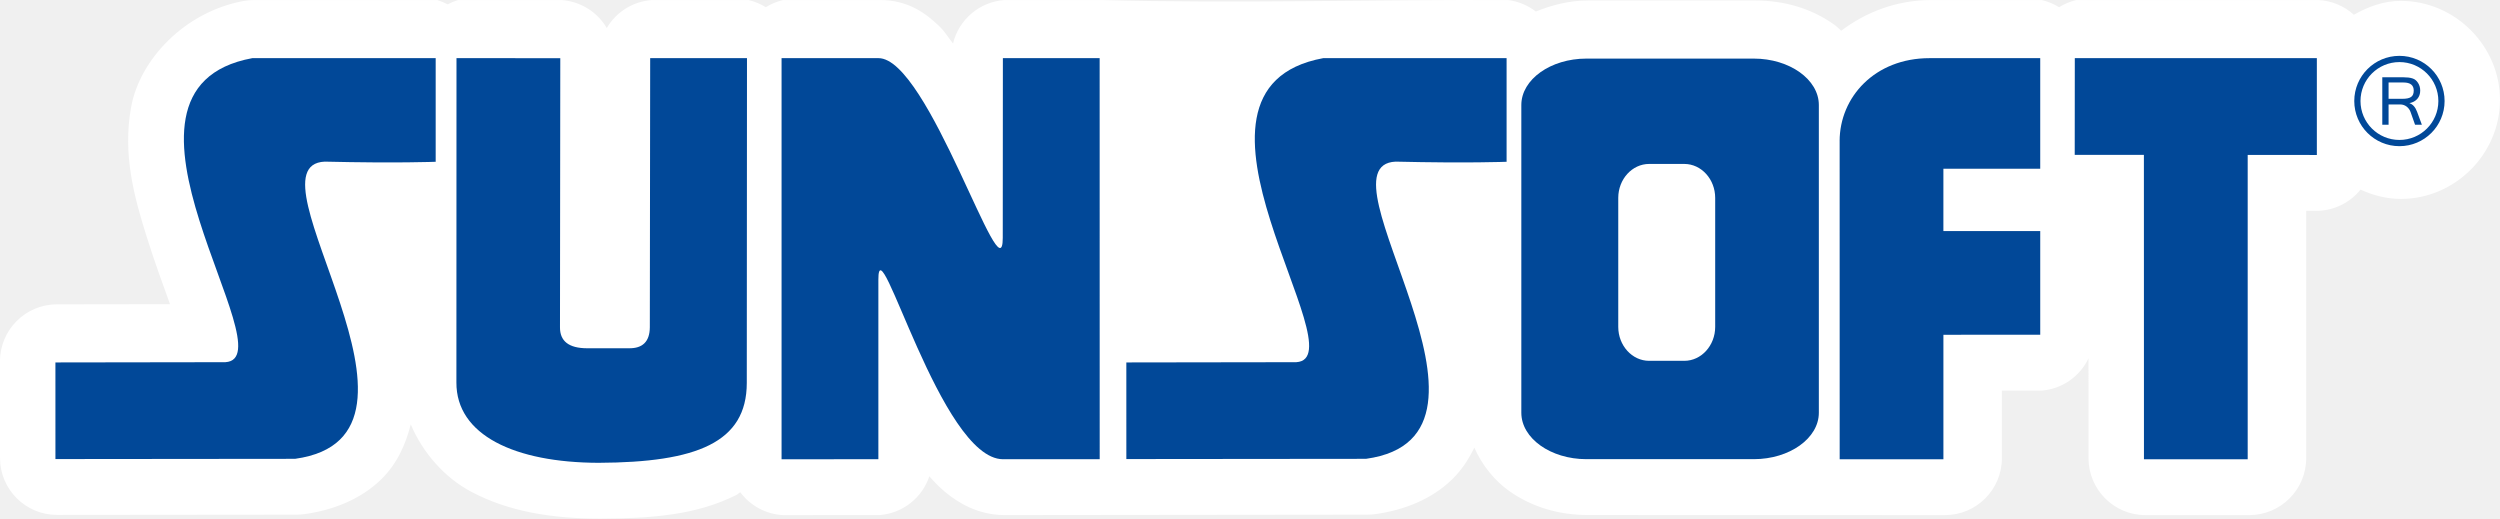
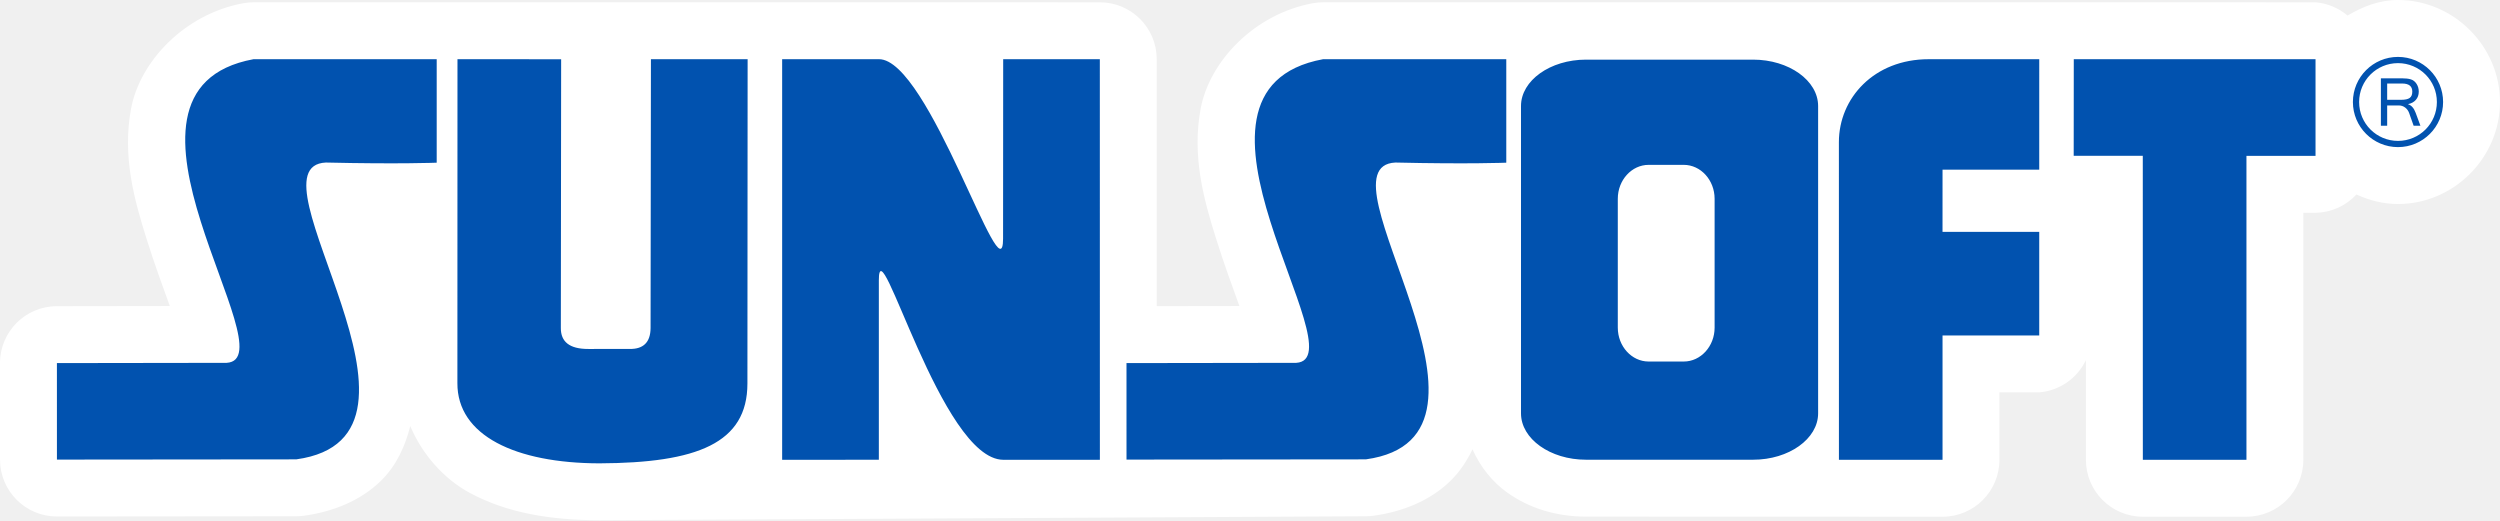
- <svg xmlns="http://www.w3.org/2000/svg" xml:space="preserve" width="307.162" height="63.725" style="clip-rule:evenodd;fill-rule:evenodd;image-rendering:optimizeQuality;shape-rendering:geometricPrecision;text-rendering:geometricPrecision" viewBox="0 0 307.162 63.721" version="1.1" id="svg1">
+ <svg xmlns="http://www.w3.org/2000/svg" xml:space="preserve" width="307.545" height="64" style="clip-rule:evenodd;fill-rule:evenodd;image-rendering:optimizeQuality;shape-rendering:geometricPrecision;text-rendering:geometricPrecision" viewBox="0 0 307.545 63.996" version="1.1" id="svg1">
  <defs id="defs1">
    <style type="text/css" id="style1">
   
    .str0 {stroke:#014898;stroke-width:0.9}
    .fil0 {fill:none}
    .fil1 {fill:#014898}
    .fil2 {fill:#014898;fill-rule:nonzero}
   
  </style>
  </defs>
-   <g id="Capa_x0020_1" transform="translate(-30.16798,150.1518)">
-     <g id="_48001888-7" class="fil1" style="opacity:1" transform="translate(-12.12694,47.13401)">
-       <path style="baseline-shift:baseline;display:inline;overflow:visible;vector-effect:none;fill:#ffffff;stroke-linecap:round;stroke-linejoin:round;enable-background:accumulate;stop-color:#000000;stop-opacity:1" d="m 138.514,-190.283 v 49.287 l 11.893,-0.01 v -22.084 c -0.004,-7.141 7.648,22.037 15.299,22.088 h 11.895 l -0.006,-49.279 -11.891,0.002 -0.014,22.092 c -0.011,7.576 -9.122,-22.137 -15.277,-22.094 z m -65.025,0.002 c -20.828,3.842 4.592,36.893 -3.314,37.355 l -20.879,0.031 0.002,11.871 29.443,-0.029 c 20.053,-2.766 -6.511,-36.05 3.639,-36.514 8.977,0.209 13.637,0.018 13.637,0.018 v -12.732 z m 25.084,0 -0.01,39.84 c -0.035,6.468 7.159,9.856 17.473,9.879 12.017,-0.052 18.201,-2.472 18.205,-9.816 l 0.023,-39.902 h -11.895 l -0.043,33.059 c -0.011,1.822 -0.938,2.598 -2.529,2.586 h -5.113 c -2.355,0.009 -3.402,-0.906 -3.396,-2.566 l 0.037,-33.074 z m 106.494,0 c -20.828,3.842 4.592,36.893 -3.314,37.355 l -20.879,0.031 0.002,11.871 29.445,-0.029 c 20.053,-2.766 -6.513,-36.05 3.637,-36.514 8.977,0.209 13.637,0.018 13.637,0.018 v -12.732 z m 88.092,0 -13.596,0.002 c -6.735,-0.002 -11.046,4.794 -11.051,10.195 l 0.004,39.086 h 12.744 v -15.295 l 11.898,-0.002 v -12.744 l -11.9,0.002 0.002,-7.652 11.898,-0.004 z m 4.248,0 -0.01,11.887 h 8.498 l 0.008,37.396 h 12.746 v -37.389 l 8.496,0.002 v -11.896 z m -60.008,0.055 c -4.398,0 -7.994,2.568 -7.994,5.705 v 37.807 c 0,3.137 3.596,5.705 7.994,5.705 h 20.564 c 4.398,0 7.994,-2.568 7.994,-5.705 v -37.807 c 0,-3.137 -3.596,-5.705 -7.994,-5.705 z m 99.893,0.047 a 5.166,5.166 0 0 0 -5.166,5.166 5.166,5.166 0 0 0 5.166,5.166 5.166,5.166 0 0 0 5.166,-5.166 5.166,5.166 0 0 0 -5.166,-5.166 z m -92.186,12.896 h 4.322 c 2.087,0 3.793,1.874 3.793,4.17 v 15.852 c 0,2.296 -1.706,4.17 -3.793,4.17 h -4.322 c -2.087,0 -3.793,-1.874 -3.793,-4.17 v -15.852 c 0,-2.296 1.706,-4.17 3.793,-4.17 z" id="path19" />
-       <path style="baseline-shift:baseline;display:inline;overflow:visible;vector-effect:none;fill:#ffffff;stroke-linecap:round;stroke-linejoin:round;enable-background:accumulate;stop-color:#000000;stop-opacity:1" d="m 138.516,-197.283 c -0.754,0.175 -1.473,0.473 -2.129,0.883 -0.654,-0.409 -1.372,-0.706 -2.123,-0.881 h -11.895 c -2.293,0.168 -4.358,1.451 -5.523,3.434 -1.166,-1.98 -3.228,-3.261 -5.52,-3.43 l -12.752,-0.004 c -0.443,0.134 -0.871,0.311 -1.279,0.529 -0.408,-0.218 -0.836,-0.396 -1.279,-0.529 H 73.488 c -0.426,-2.8e-4 -0.851,0.038 -1.27,0.115 -7.218,1.331 -12.736,7.169 -13.809,13.014 -1.073,5.844 0.389,11.109 1.896,15.912 1.064,3.39 1.989,5.833 2.877,8.324 l -13.898,0.021 c -3.863,0.006 -6.991,3.139 -6.99,7.002 l 0.002,11.871 c 0.002,3.868 3.14,7.002 7.008,6.998 l 29.443,-0.029 c 0.318,-5.8e-4 0.635,-0.023 0.949,-0.066 3.551,-0.49 6.917,-1.831 9.414,-4.252 2.006,-1.945 3.048,-4.396 3.654,-6.783 1.481,3.542 4.193,6.544 7.336,8.234 4.636,2.493 9.999,3.344 15.918,3.357 0.016,5e-5 0.031,5e-5 0.047,0 6.473,-0.028 11.846,-0.473 16.715,-2.916 0.168,-0.085 0.302,-0.242 0.467,-0.334 1.248,1.679 3.182,2.713 5.271,2.816 l 11.893,-0.01 c 2.792,-0.23 5.179,-2.102 6.066,-4.76 0.573,0.642 1.166,1.277 1.877,1.873 1.7,1.424 4.126,2.869 7.303,2.891 0.016,5e-5 0.031,5e-5 0.047,0 l 44.623,-0.051 c 0.318,-5.8e-4 0.635,-0.023 0.949,-0.066 3.551,-0.49 6.917,-1.831 9.414,-4.252 1.196,-1.159 2.074,-2.518 2.746,-3.92 0.973,2.204 2.507,4.06 4.248,5.303 2.811,2.007 6.151,2.979 9.713,2.979 l 43.861,0.012 c 3.866,-3.9e-4 7,-3.134 7,-7 v -8.297 h 4.9 c 2.482,-0.206 4.668,-1.715 5.74,-3.963 l 0.002,12.262 c 10e-4,3.865 3.135,6.998 7,6.998 h 12.746 c 3.866,-3.9e-4 7,-3.134 7,-7 v -30.387 h 1.494 c 2.023,-0.08 3.913,-1.031 5.182,-2.609 1.531,0.705 3.194,1.147 4.967,1.146 6.637,4.1e-4 12.166,-5.529 12.166,-12.166 4.1e-4,-6.637 -5.529,-12.166 -12.166,-12.166 -2.125,-1.3e-4 -4.036,0.716 -5.789,1.705 -1.2,-1.088 -2.74,-1.727 -4.357,-1.807 h -29.738 c -0.752,0.174 -1.47,0.472 -2.125,0.881 -0.655,-0.409 -1.373,-0.706 -2.125,-0.881 l -13.596,0.002 c -4.204,-3.8e-4 -7.997,1.462 -11.045,3.77 -0.283,-0.241 -0.546,-0.529 -0.84,-0.738 -2.811,-2.007 -6.151,-2.979 -9.713,-2.979 h -20.564 c -2.273,0 -4.39,0.548 -6.402,1.355 -0.988,-0.765 -2.163,-1.252 -3.402,-1.41 -16.738,-0.068 -33.298,0.441 -50.002,-3e-5 l -11.891,0.002 c -3.043,0.215 -5.596,2.375 -6.312,5.34 -0.57,-0.723 -1.018,-1.494 -1.74,-2.178 -1.505,-1.424 -3.694,-3.189 -7.285,-3.164 z m -59.828,43.402 c 0.512,2.276 0.833,4.25 0.721,5.059 -0.088,0.637 -0.114,0.47 -0.043,0.4 0.061,-0.059 -0.408,0.181 -1.344,0.369 l -2.424,0.004 c 0.248,-0.202 0.557,-0.292 0.779,-0.527 1.62,-1.718 2.159,-3.731 2.314,-5.186 0.005,-0.047 -0.009,-0.073 -0.004,-0.119 z" id="path20" />
+   <g id="Capa_x0020_1" transform="translate(-17.74023,226.9953)">
+     <g id="_48001888-3" class="fil1" style="opacity:1" transform="translate(-36.5332,61.18261)">
+       <path style="baseline-shift:baseline;display:inline;overflow:visible;vector-effect:none;fill:#ffffff;stroke-linecap:round;stroke-linejoin:round;enable-background:accumulate;stop-color:#000000;stop-opacity:1" d="m 349.27,-281.18 c -3.06,-1e-5 -5.547,2.489 -5.547,5.549 0,3.06 2.487,5.549 5.547,5.549 3.06,0 5.549,-2.489 5.549,-5.549 0,-3.06 -2.489,-5.549 -5.549,-5.549 z m -198.777,0.279 v 49.287 l 11.895,-0.01 v -22.082 c -0.004,-7.141 7.648,22.037 15.299,22.088 h 11.893 l -0.006,-49.279 h -11.889 l -0.014,22.092 c -0.011,7.576 -9.124,-22.137 -15.279,-22.094 z m -65.025,0.002 c -20.828,3.842 4.592,36.893 -3.314,37.355 l -20.879,0.031 0.002,11.871 29.445,-0.029 c 20.053,-2.766 -6.513,-36.05 3.637,-36.514 8.977,0.209 13.637,0.018 13.637,0.018 v -12.732 z m 25.084,0 -0.01,39.84 c -0.035,6.468 7.159,9.856 17.473,9.879 12.017,-0.052 18.201,-2.472 18.205,-9.816 l 0.025,-39.902 h -11.895 l -0.043,33.059 c -0.011,1.822 -0.94,2.598 -2.531,2.586 l -5.113,0.002 c -2.355,0.009 -3.401,-0.906 -3.395,-2.566 l 0.037,-33.074 z m 106.494,0 c -20.828,3.842 4.592,36.893 -3.314,37.355 l -20.879,0.031 0.002,11.871 29.445,-0.029 c 20.053,-2.766 -6.513,-36.05 3.637,-36.514 8.977,0.209 13.637,0.018 13.637,0.018 v -12.732 z m 88.092,0 -13.596,0.002 c -6.735,-0.002 -11.046,4.794 -11.051,10.195 l 0.004,39.088 h 12.746 v -15.297 l 11.896,-0.002 v -12.742 h -11.898 l 0.002,-7.652 11.896,-0.004 z m 4.248,0.002 -0.01,11.885 h 8.5 l 0.006,37.396 h 12.746 v -37.389 l 8.498,0.002 v -11.895 z m -60.008,0.053 c -4.398,0 -7.994,2.568 -7.994,5.705 v 37.807 c 0,3.137 3.596,5.705 7.994,5.705 h 20.564 c 4.398,0 7.994,-2.568 7.994,-5.705 v -37.807 c 0,-3.137 -3.596,-5.705 -7.994,-5.705 z m 99.893,0.43 c 2.646,0 4.783,2.137 4.783,4.783 0,2.646 -2.137,4.783 -4.783,4.783 -2.646,0 -4.783,-2.137 -4.783,-4.783 0,-2.646 2.137,-4.783 4.783,-4.783 z m -2.105,1.867 v 5.832 h 0.773 v -2.494 h 1.428 c 0.296,0 0.56,0.088 0.789,0.262 0.228,0.175 0.391,0.401 0.488,0.676 l 0.549,1.557 h 0.836 l -0.586,-1.588 c -0.212,-0.573 -0.521,-0.924 -0.928,-1.053 v -0.018 c 0.407,-0.082 0.725,-0.257 0.959,-0.529 0.234,-0.27 0.352,-0.606 0.352,-1.01 0,-0.353 -0.091,-0.67 -0.271,-0.951 -0.181,-0.281 -0.413,-0.466 -0.699,-0.553 -0.286,-0.088 -0.657,-0.131 -1.107,-0.131 z m 0.773,0.641 h 1.84 c 0.835,0 1.25,0.331 1.25,0.994 0,0.372 -0.106,0.633 -0.324,0.783 -0.216,0.153 -0.564,0.227 -1.045,0.227 h -1.721 z m -90.854,10.006 h 4.324 c 2.087,0 3.793,1.876 3.793,4.172 v 15.85 c 0,2.296 -1.706,4.172 -3.793,4.172 h -4.324 c -2.087,0 -3.793,-1.876 -3.793,-4.172 v -15.85 c 0,-2.296 1.706,-4.172 3.793,-4.172 z" id="path1" />
+       <path style="baseline-shift:baseline;display:inline;overflow:visible;vector-effect:none;fill:#ffffff;stroke-linecap:round;stroke-linejoin:round;enable-background:accumulate;stop-color:#000000;stop-opacity:1" d="m 349.27,-288.18 c -2.295,-1e-5 -4.341,0.809 -6.205,1.916 -1.111,-0.941 -2.488,-1.511 -3.939,-1.633 l -122.08,-0.002 c -0.426,-2.7e-4 -0.851,0.038 -1.27,0.115 -7.218,1.331 -12.736,7.169 -13.809,13.014 -1.073,5.844 0.389,11.109 1.896,15.912 1.064,3.39 1.989,5.833 2.877,8.324 l -10.164,0.016 -0.004,-30.381 c -0.001,-3.865 -3.135,-6.998 -7,-6.998 l -104.105,-0.002 c -0.426,-2.7e-4 -0.851,0.038 -1.27,0.115 -7.218,1.331 -12.736,7.169 -13.809,13.014 -1.073,5.844 0.389,11.109 1.896,15.912 1.064,3.39 1.989,5.833 2.877,8.324 l -13.898,0.021 c -3.863,0.006 -6.991,3.139 -6.99,7.002 l 0.002,11.871 c 0.002,3.868 3.14,7.002 7.008,6.998 l 29.445,-0.029 c 0.318,-5.8e-4 0.635,-0.023 0.949,-0.066 3.551,-0.49 6.917,-1.831 9.414,-4.252 2.005,-1.944 3.047,-4.393 3.654,-6.779 1.482,3.54 4.194,6.541 7.336,8.23 4.636,2.493 9.997,3.344 15.916,3.357 0.016,5e-5 0.031,5e-5 0.047,0 6.473,-0.028 94.262,-0.49 94.262,-0.49 0.318,-5.8e-4 0.635,-0.023 0.949,-0.066 3.551,-0.49 6.917,-1.831 9.414,-4.252 1.195,-1.159 2.076,-2.516 2.748,-3.918 0.973,2.203 2.505,4.058 4.246,5.301 2.811,2.007 6.151,2.979 9.713,2.979 l 43.863,0.014 c 3.866,-3.9e-4 7,-3.134 7,-7 v -8.299 h 4.898 c 2.482,-0.206 4.668,-1.715 5.74,-3.963 l 0.002,12.262 c 10e-4,3.865 3.135,6.998 7,6.998 h 12.746 c 3.866,-3.9e-4 7,-3.134 7,-7 v -30.387 h 1.496 c 1.916,-0.03 3.736,-0.845 5.035,-2.254 1.575,0.722 3.286,1.174 5.111,1.174 6.856,0 12.549,-5.693 12.549,-12.549 0,-6.856 -5.693,-12.549 -12.549,-12.549 z" id="path2" />
    </g>
-     <g id="g1" transform="matrix(0.8502391,0,0,0.8502391,32.21555,-147.058)">
-       <path id="_48001888" class="fil1" d="M 60.55,4.761 H 34.055 c -24.497,4.519 5.4,43.391 -3.899,43.936 l -24.556,0.037 0.002,13.962 34.631,-0.034 c 23.585,-3.253 -7.659,-42.4 4.278,-42.946 10.558,0.246 16.039,0.021 16.039,0.021 V 4.761 Z" />
-       <path id="_47451944" class="fil1" d="M 78.556,4.767 63.557,4.761 63.545,51.618 c -0.041,7.607 8.421,11.592 20.551,11.62 14.134,-0.061 21.406,-2.907 21.411,-11.545 L 105.536,4.761 H 91.547 l -0.051,38.881 c -0.013,2.143 -1.104,3.057 -2.976,3.043 l -6.014,0.001 c -2.77,0.011 -4,-1.067 -3.993,-3.019 l 0.044,-38.899 z" />
-       <path id="_48536336" class="fil1" d="m 215.305,4.761 h -26.496 c -24.497,4.519 5.4,43.391 -3.899,43.936 l -24.556,0.037 0.002,13.962 34.631,-0.034 c 23.585,-3.253 -7.659,-42.4 4.278,-42.946 10.558,0.246 16.039,0.021 16.039,0.021 V 4.761 Z" />
-       <path id="_47587320" class="fil1" d="M 124.528,4.761 110.533,4.759 v 57.968 l 13.989,-0.011 v -25.974 c -0.005,-8.399 8.995,25.918 17.994,25.978 h 13.989 l -0.007,-57.959 -13.984,0.001 -0.017,25.983 C 142.484,39.657 131.767,4.71 124.528,4.761 Z" />
-       <path id="_4167544" class="fil1" d="m 226.836,4.826 h 24.187 c 5.173,0 9.403,3.019 9.403,6.709 v 44.467 c 0,3.69 -4.23,6.709 -9.403,6.709 H 226.836 c -5.173,0 -9.403,-3.019 -9.403,-6.709 v -44.467 c 0,-3.69 4.23,-6.709 9.403,-6.709 z m 9.065,15.223 h 5.085 c 2.454,0 4.461,2.205 4.461,4.905 v 18.642 c 0,2.7 -2.007,4.905 -4.461,4.905 h -5.085 c -2.454,0 -4.461,-2.205 -4.461,-4.905 v -18.642 c 0,-2.7 2.007,-4.905 4.461,-4.905 z" />
-       <path id="_48324760" class="fil1" d="m 263.429,16.754 c 0.006,-6.353 5.076,-11.993 12.998,-11.991 l 15.99,-0.002 v 15.981 l -13.992,0.004 -0.002,9.001 13.995,-0.001 v 14.987 l -13.992,0.002 v 17.991 h -14.989 l -0.006,-45.972 z" />
-       <polygon id="_49004288" class="fil1" points="307.406,62.725 322.397,62.725 322.397,18.75 332.391,18.753 332.391,4.762 297.414,4.762 297.402,18.742 307.398,18.742 " />
-       <circle id="_48318880" class="fil0 str0" cx="344.324" cy="10.956" r="6.076" />
-       <path id="_47532632" class="fil2" d="m 347.567,14.386 h -0.984 l -0.646,-1.831 c -0.115,-0.324 -0.306,-0.589 -0.574,-0.795 -0.269,-0.204 -0.579,-0.308 -0.927,-0.308 h -1.68 v 2.934 h -0.909 v -6.86 h 3.038 c 0.53,0 0.964,0.051 1.3,0.155 0.337,0.102 0.612,0.319 0.824,0.65 0.213,0.331 0.318,0.703 0.318,1.119 0,0.475 -0.137,0.87 -0.412,1.188 -0.275,0.32 -0.65,0.526 -1.128,0.622 v 0.02 c 0.478,0.151 0.842,0.565 1.091,1.239 l 0.689,1.867 z m -4.811,-3.749 h 2.024 c 0.566,0 0.974,-0.087 1.228,-0.267 0.256,-0.177 0.383,-0.484 0.383,-0.921 0,-0.78 -0.489,-1.169 -1.47,-1.169 h -2.165 v 2.357 z" />
-     </g>
+     <path id="_48001888" style="stroke-width:0.85;fill:#0152af;fill-opacity:1" class="fil1" d="m 312.736,-219.997 c -3.06,-1e-5 -5.547,2.489 -5.547,5.549 0,3.06 2.487,5.549 5.547,5.549 3.06,0 5.549,-2.489 5.549,-5.549 0,-3.06 -2.489,-5.549 -5.549,-5.549 z m -198.777,0.279 v 49.287 l 11.895,-0.01 v -22.082 c -0.004,-7.141 7.648,22.037 15.299,22.088 H 153.045 l -0.006,-49.279 h -11.889 l -0.014,22.092 c -0.011,7.576 -9.124,-22.137 -15.279,-22.094 z m -65.025,0.002 c -20.828,3.842 4.592,36.893 -3.314,37.355 l -20.879,0.031 0.002,11.871 29.445,-0.029 c 20.053,-2.766 -6.513,-36.05 3.637,-36.514 8.977,0.209 13.637,0.018 13.637,0.018 v -12.732 z m 25.084,0 -0.01,39.84 c -0.035,6.468 7.159,9.856 17.473,9.879 12.017,-0.052 18.201,-2.472 18.205,-9.816 l 0.025,-39.902 H 97.816 l -0.043,33.059 c -0.011,1.822 -0.94,2.598 -2.531,2.586 l -5.113,0.002 c -2.355,0.009 -3.401,-0.906 -3.395,-2.566 l 0.037,-33.074 z m 106.494,0 c -20.828,3.842 4.592,36.893 -3.314,37.355 l -20.879,0.031 0.002,11.871 29.445,-0.029 c 20.053,-2.766 -6.513,-36.05 3.637,-36.514 8.977,0.209 13.637,0.018 13.637,0.018 v -12.732 z m 88.092,0 -13.596,0.002 c -6.735,-0.002 -11.046,4.794 -11.051,10.195 l 0.004,39.088 h 12.746 v -15.297 l 11.896,-0.002 v -12.742 h -11.898 l 0.002,-7.652 11.896,-0.004 z m 4.248,0.002 -0.01,11.885 h 8.5 l 0.006,37.396 h 12.746 v -37.389 l 8.498,0.002 v -11.895 z m -60.008,0.053 c -4.398,0 -7.994,2.568 -7.994,5.705 v 37.807 c 0,3.137 3.596,5.705 7.994,5.705 h 20.564 c 4.398,0 7.994,-2.568 7.994,-5.705 v -37.807 c 0,-3.137 -3.596,-5.705 -7.994,-5.705 z m 99.893,0.43 c 2.646,0 4.783,2.137 4.783,4.783 0,2.646 -2.137,4.783 -4.783,4.783 -2.646,0 -4.783,-2.137 -4.783,-4.783 0,-2.646 2.137,-4.783 4.783,-4.783 z m -2.105,1.867 v 5.832 h 0.773 v -2.494 h 1.428 c 0.296,0 0.56,0.088 0.789,0.262 0.228,0.175 0.391,0.401 0.488,0.676 l 0.549,1.557 h 0.836 l -0.586,-1.588 c -0.212,-0.573 -0.521,-0.924 -0.928,-1.053 v -0.018 c 0.407,-0.082 0.725,-0.257 0.959,-0.529 0.234,-0.27 0.352,-0.606 0.352,-1.01 0,-0.353 -0.091,-0.67 -0.271,-0.951 -0.181,-0.281 -0.413,-0.466 -0.699,-0.553 -0.286,-0.088 -0.657,-0.131 -1.107,-0.131 z m 0.773,0.641 h 1.84 c 0.835,0 1.25,0.331 1.25,0.994 0,0.372 -0.106,0.633 -0.324,0.783 -0.216,0.153 -0.564,0.227 -1.045,0.227 h -1.721 z m -90.854,10.006 h 4.324 c 2.087,0 3.793,1.876 3.793,4.172 v 15.85 c 0,2.296 -1.706,4.172 -3.793,4.172 h -4.324 c -2.087,0 -3.793,-1.876 -3.793,-4.172 v -15.85 c 0,-2.296 1.706,-4.172 3.793,-4.172 z" />
  </g>
</svg>
